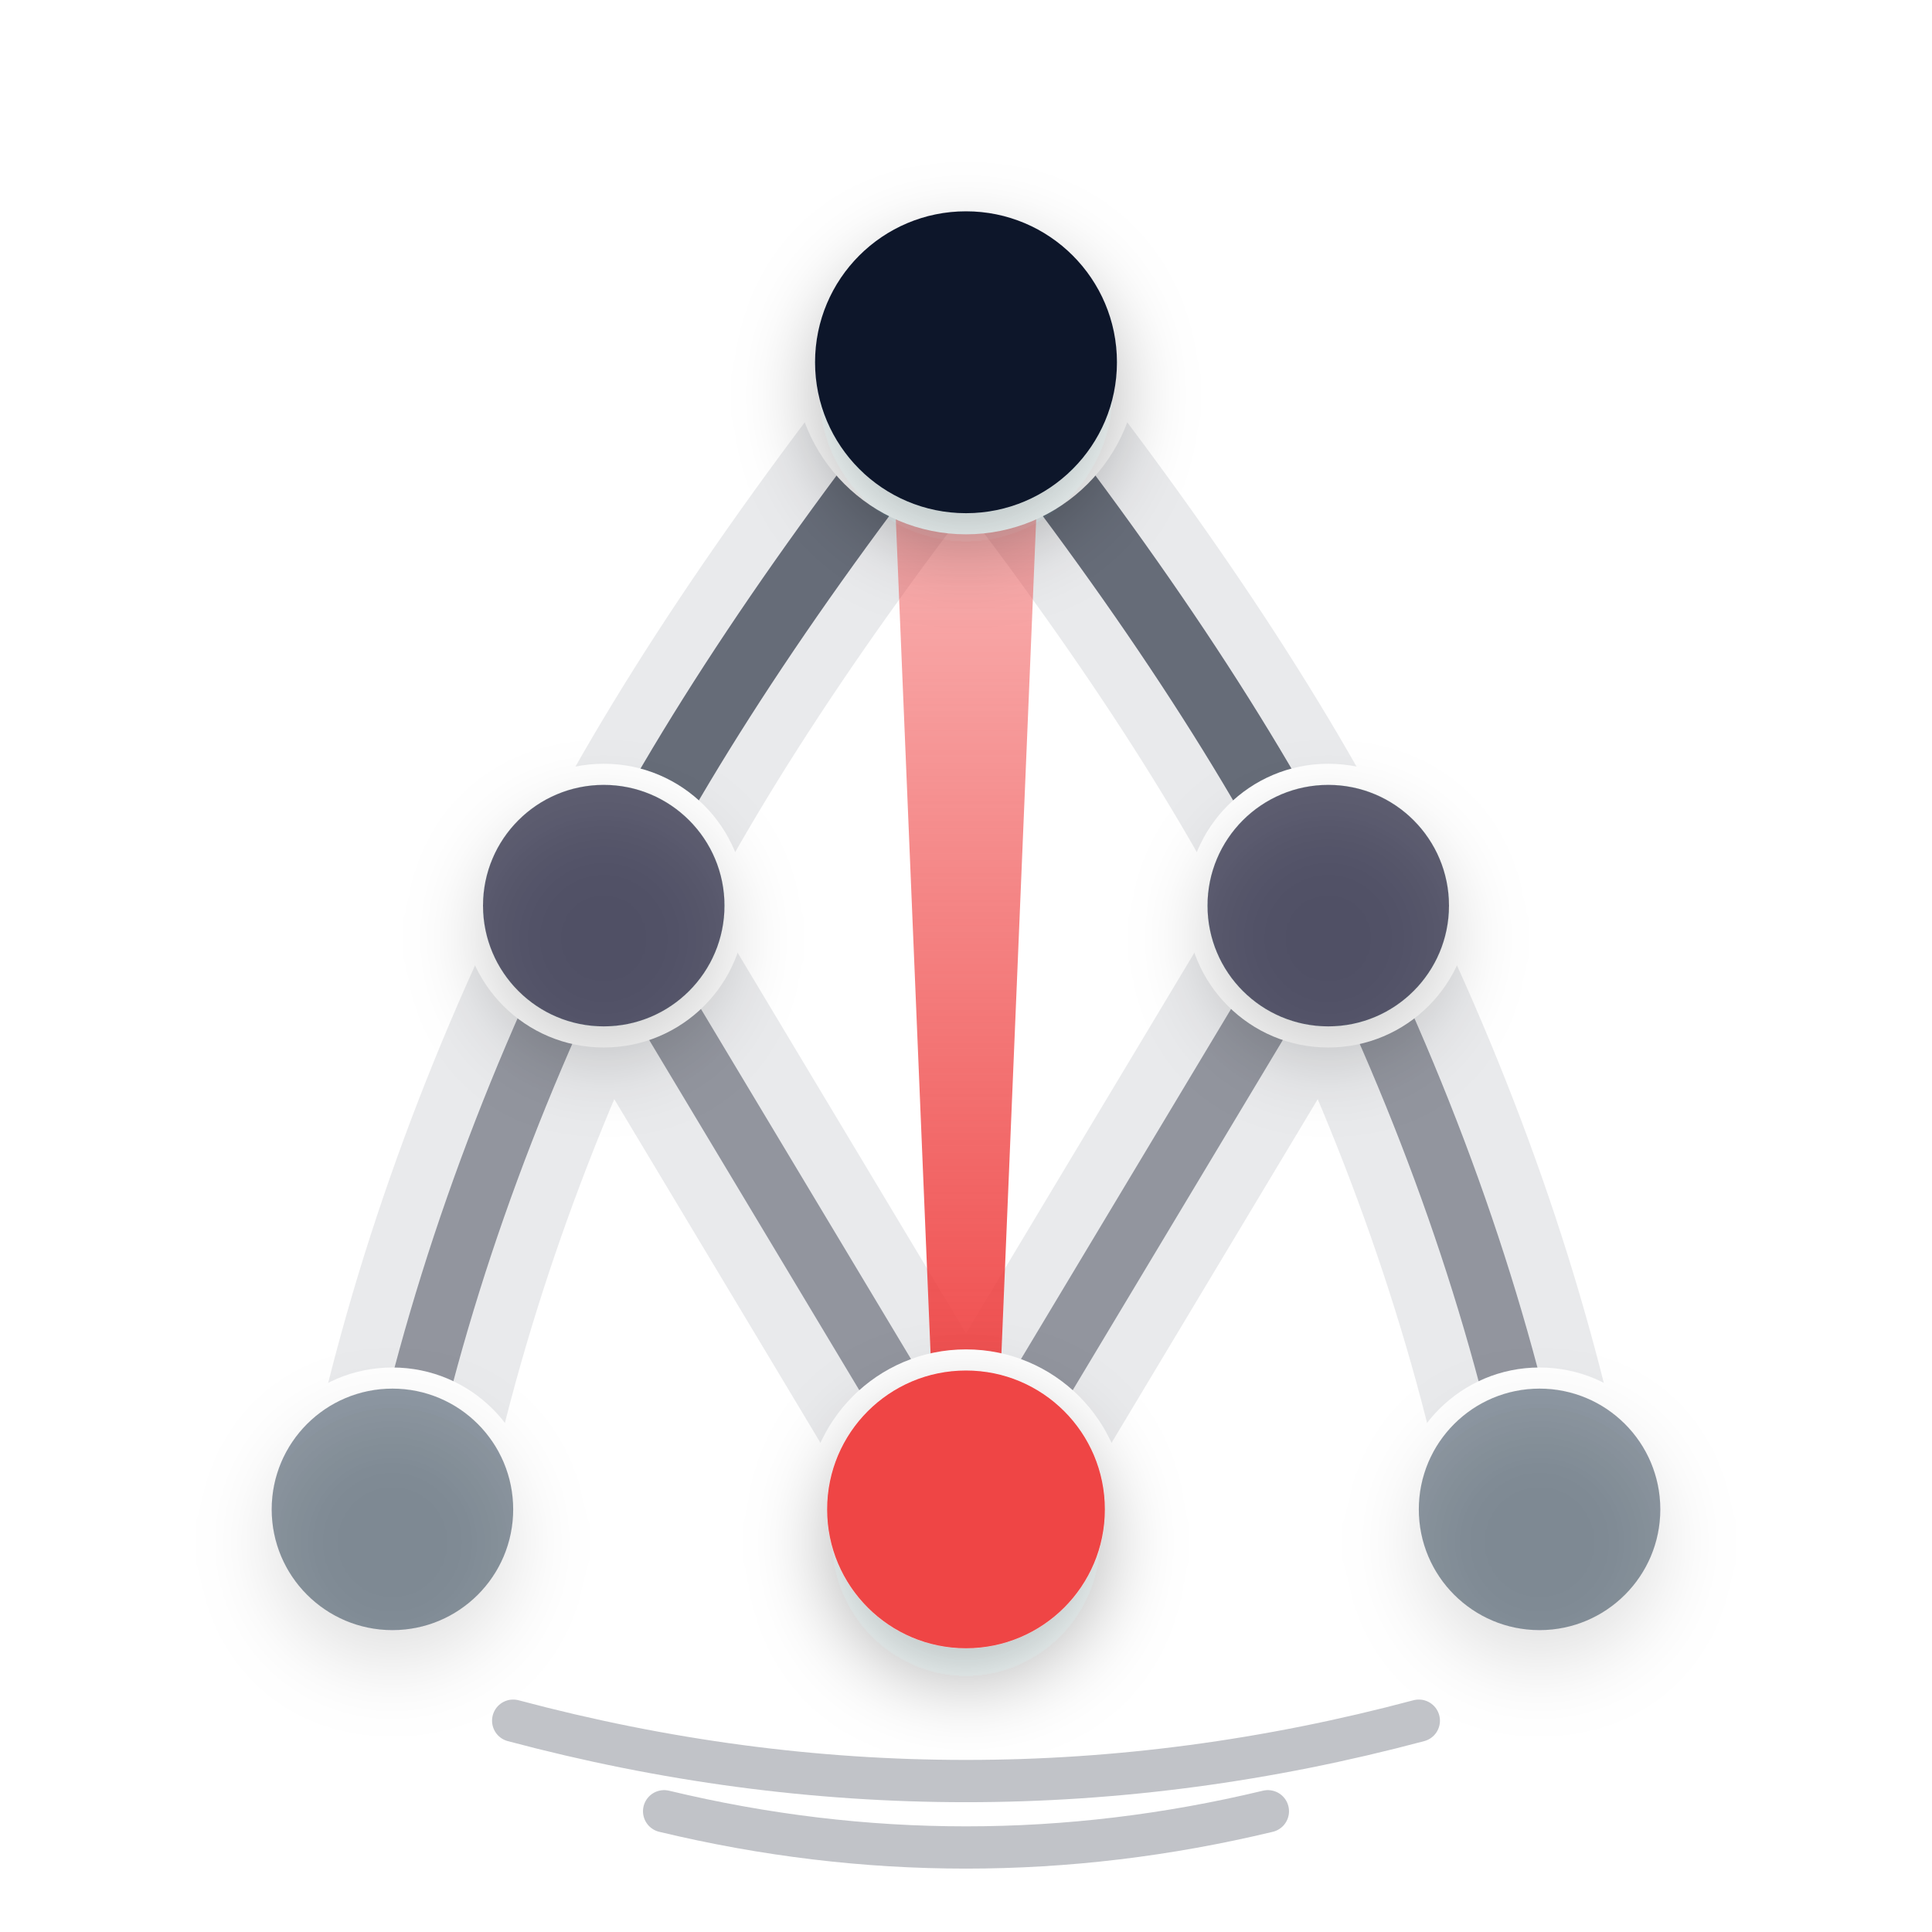
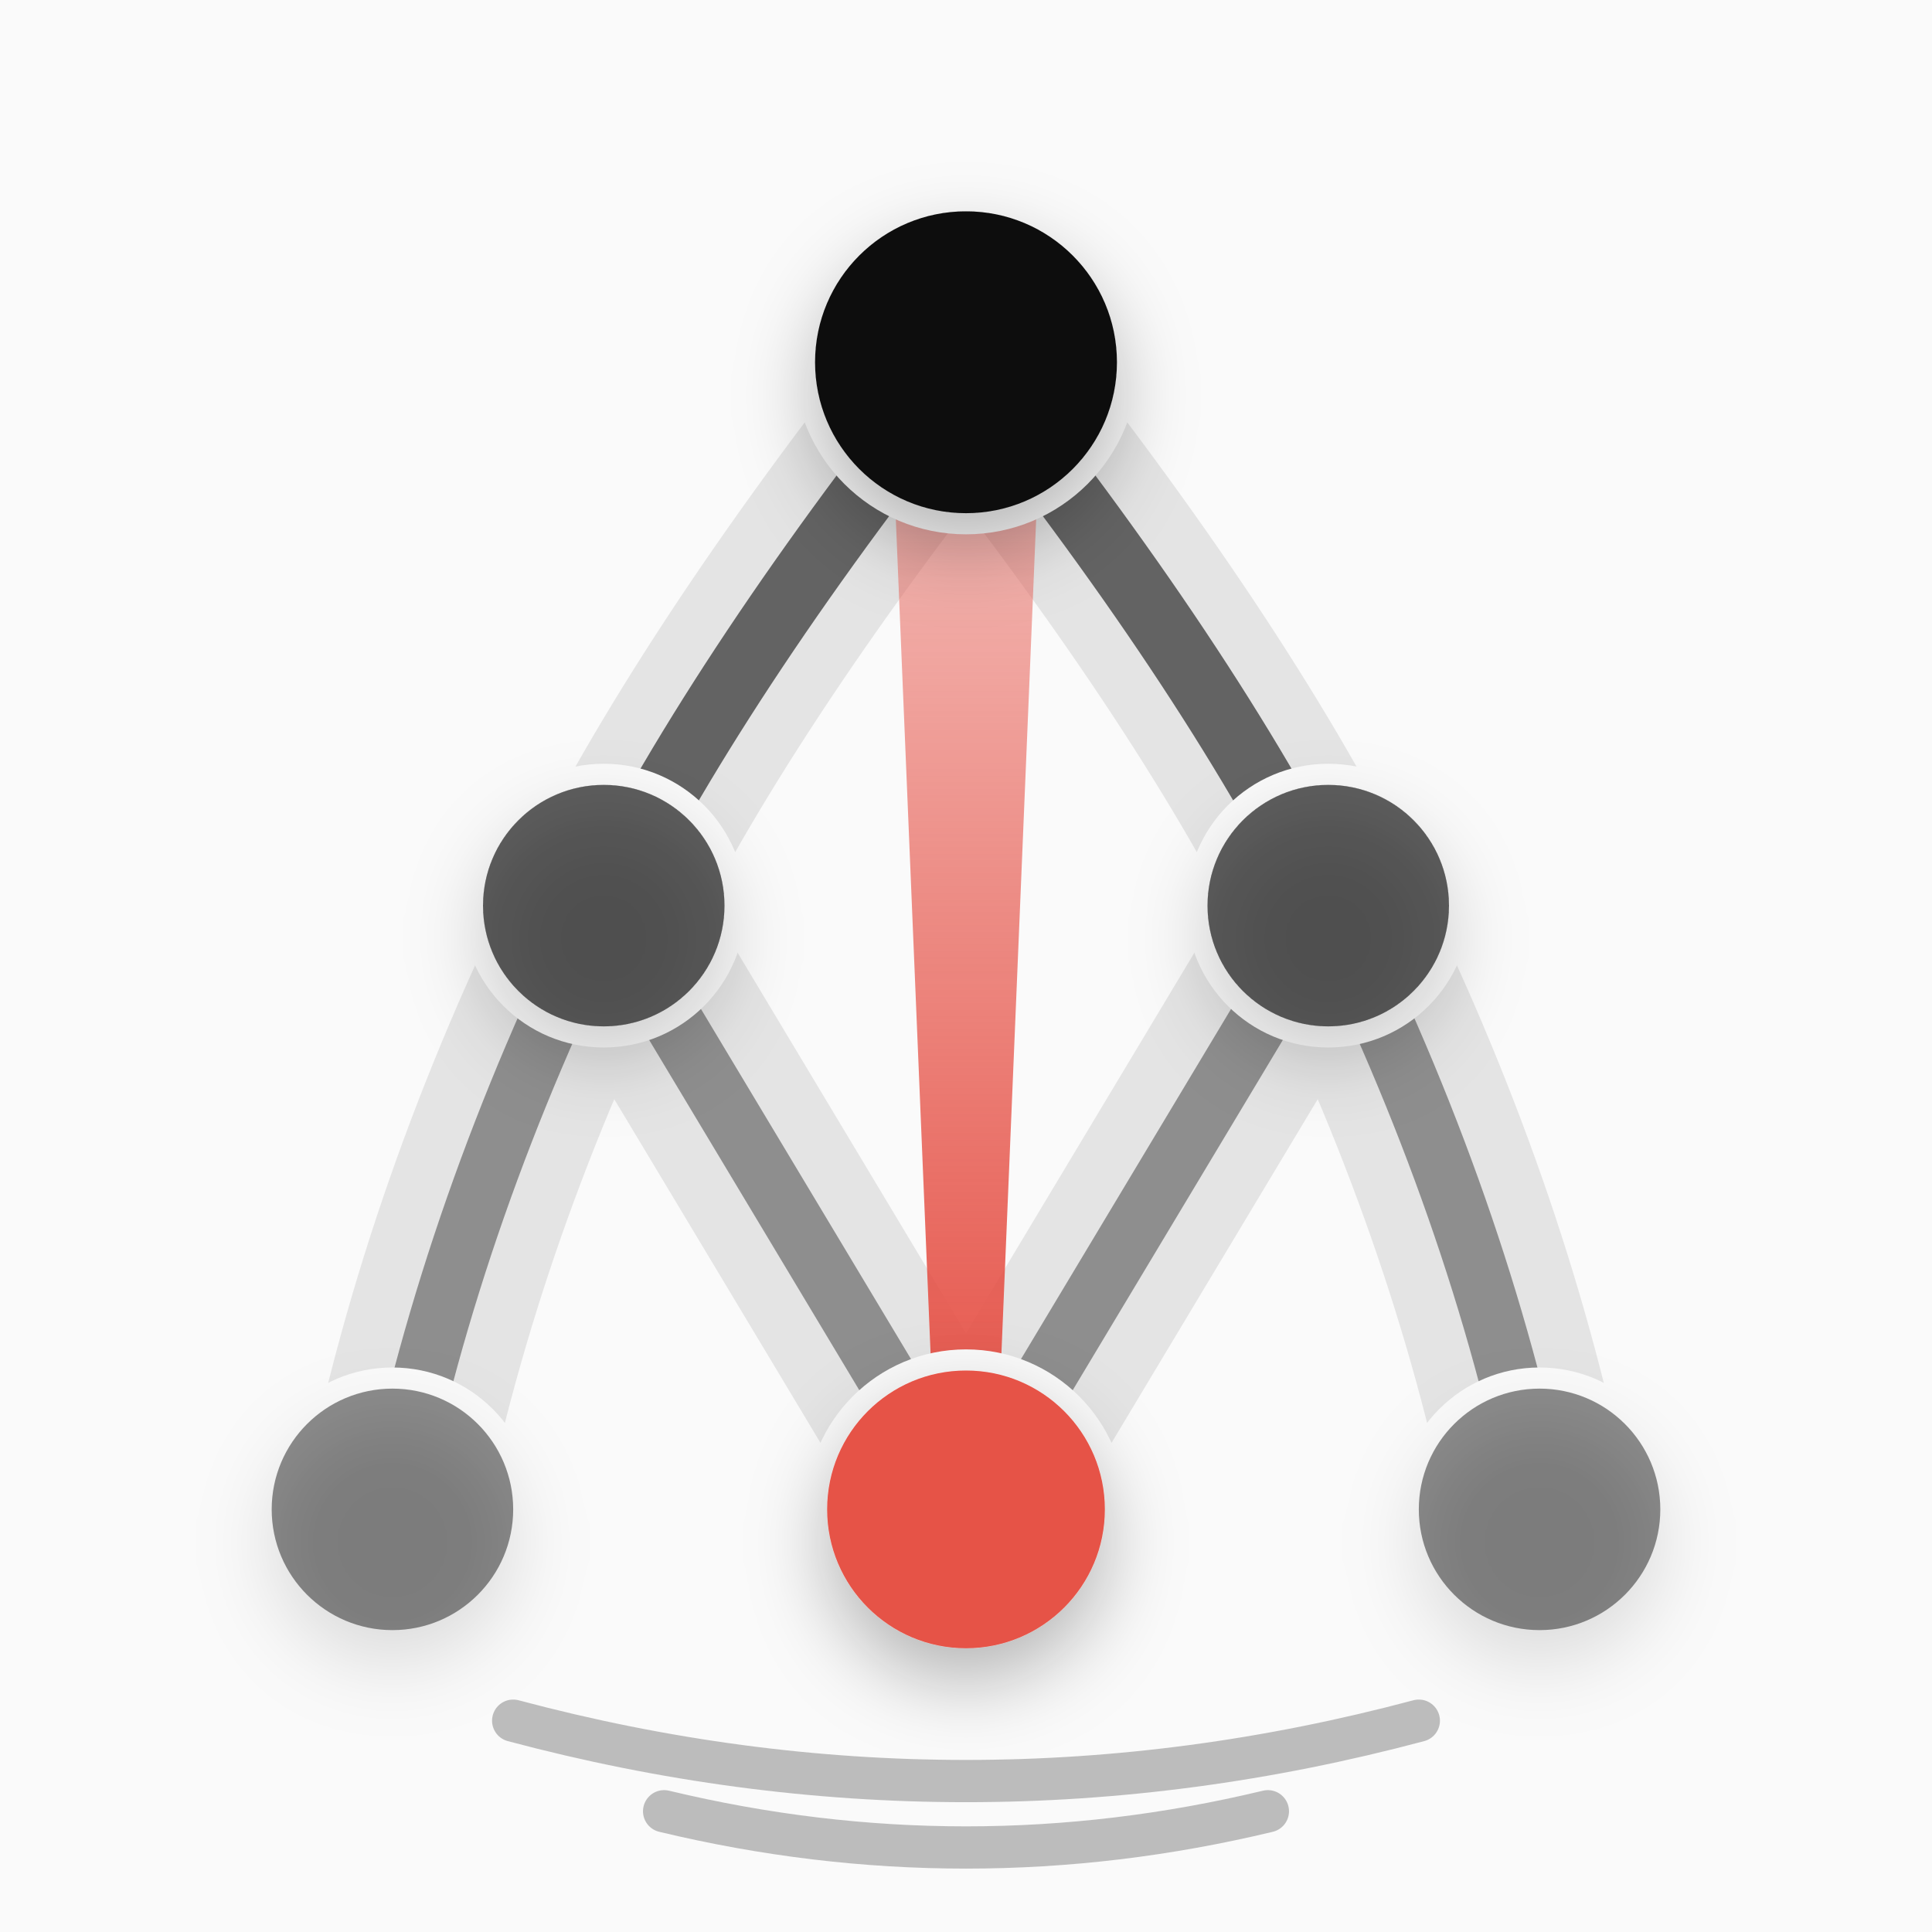
- <svg xmlns="http://www.w3.org/2000/svg" viewBox="0 0 64 64" width="64" height="64" role="img" aria-label="CASCADE" color="#0f172a">
+ <svg xmlns="http://www.w3.org/2000/svg" viewBox="0 0 64 64" width="64" height="64" role="img" aria-label="CASCADE" color="#0d0d0d">
  <defs>
    <filter id="sh" x="-60%" y="-60%" width="220%" height="220%">
-       <feDropShadow dx="0" dy="1.1" stdDeviation="1.3" flood-color="#0b1220" flood-opacity="0.28" />
+       <feDropShadow dx="0" dy="1.1" stdDeviation="1.3" flood-color="#030303" flood-opacity="0.28" />
    </filter>
    <mask id="cut" maskUnits="userSpaceOnUse">
      <rect width="64" height="64" fill="#fff" />
      <circle cx="32" cy="12" r="5.7" fill="#000" />
      <circle cx="20" cy="30" r="4.7" fill="#000" />
      <circle cx="44" cy="30" r="4.7" fill="#000" />
      <circle cx="13" cy="50" r="4.7" fill="#000" />
      <circle cx="51" cy="50" r="4.7" fill="#000" />
      <circle cx="32" cy="50" r="5.3" fill="#000" />
    </mask>
    <linearGradient id="jet" x1="0" y1="0" x2="0" y2="1">
-       <stop offset="0" stop-color="#ef4444" stop-opacity="0.35" />
-       <stop offset="1" stop-color="#ef4444" stop-opacity="1" />
+       <stop offset="0" stop-color="#e65247" stop-opacity="0.35" />
+       <stop offset="1" stop-color="#e65247" stop-opacity="1" />
    </linearGradient>
  </defs>
-   <rect width="64" height="64" fill="#ffffff" />
+   <rect width="64" height="64" fill="#fafafa" />
  <g mask="url(#cut)">
    <g fill="none" stroke-linecap="round" stroke="currentColor" stroke-width="6" opacity="0.09">
      <path d="M32 12 Q24 22 20 30" />
      <path d="M32 12 Q40 22 44 30" />
      <path d="M20 30 Q15 40 13 50" />
      <path d="M20 30 Q26 40 32 50" />
      <path d="M44 30 Q38 40 32 50" />
      <path d="M44 30 Q49 40 51 50" />
    </g>
    <g fill="none" stroke-linecap="round" stroke="currentColor" stroke-width="2.2" opacity="0.6">
      <path d="M32 12 Q24 22 20 30" />
      <path d="M32 12 Q40 22 44 30" />
    </g>
    <g fill="none" stroke-linecap="round" stroke="currentColor" stroke-width="2" opacity="0.4">
      <path d="M20 30 Q15 40 13 50" />
      <path d="M20 30 Q26 40 32 50" />
      <path d="M44 30 Q38 40 32 50" />
      <path d="M44 30 Q49 40 51 50" />
    </g>
    <path d="M29.5 13 L34.5 13 L33 49 L31 49 Z" fill="url(#jet)" />
  </g>
  <g fill="none" stroke-linecap="round" stroke="currentColor" stroke-width="1.4" opacity="0.26">
    <path d="M17 57 Q32 61 47 57" />
    <path d="M22 60 Q32 62.4 42 60" />
  </g>
  <g fill="currentColor" filter="url(#sh)">
    <circle cx="32" cy="12" r="5" />
    <circle cx="20" cy="30" r="4" opacity="0.66" />
    <circle cx="44" cy="30" r="4" opacity="0.66" />
    <circle cx="13" cy="50" r="4" opacity="0.44" />
    <circle cx="51" cy="50" r="4" opacity="0.44" />
-     <circle cx="32" cy="50" r="4.6" fill="#ef4444" />
+     <circle cx="32" cy="50" r="4.6" fill="#e65247" />
  </g>
</svg>
